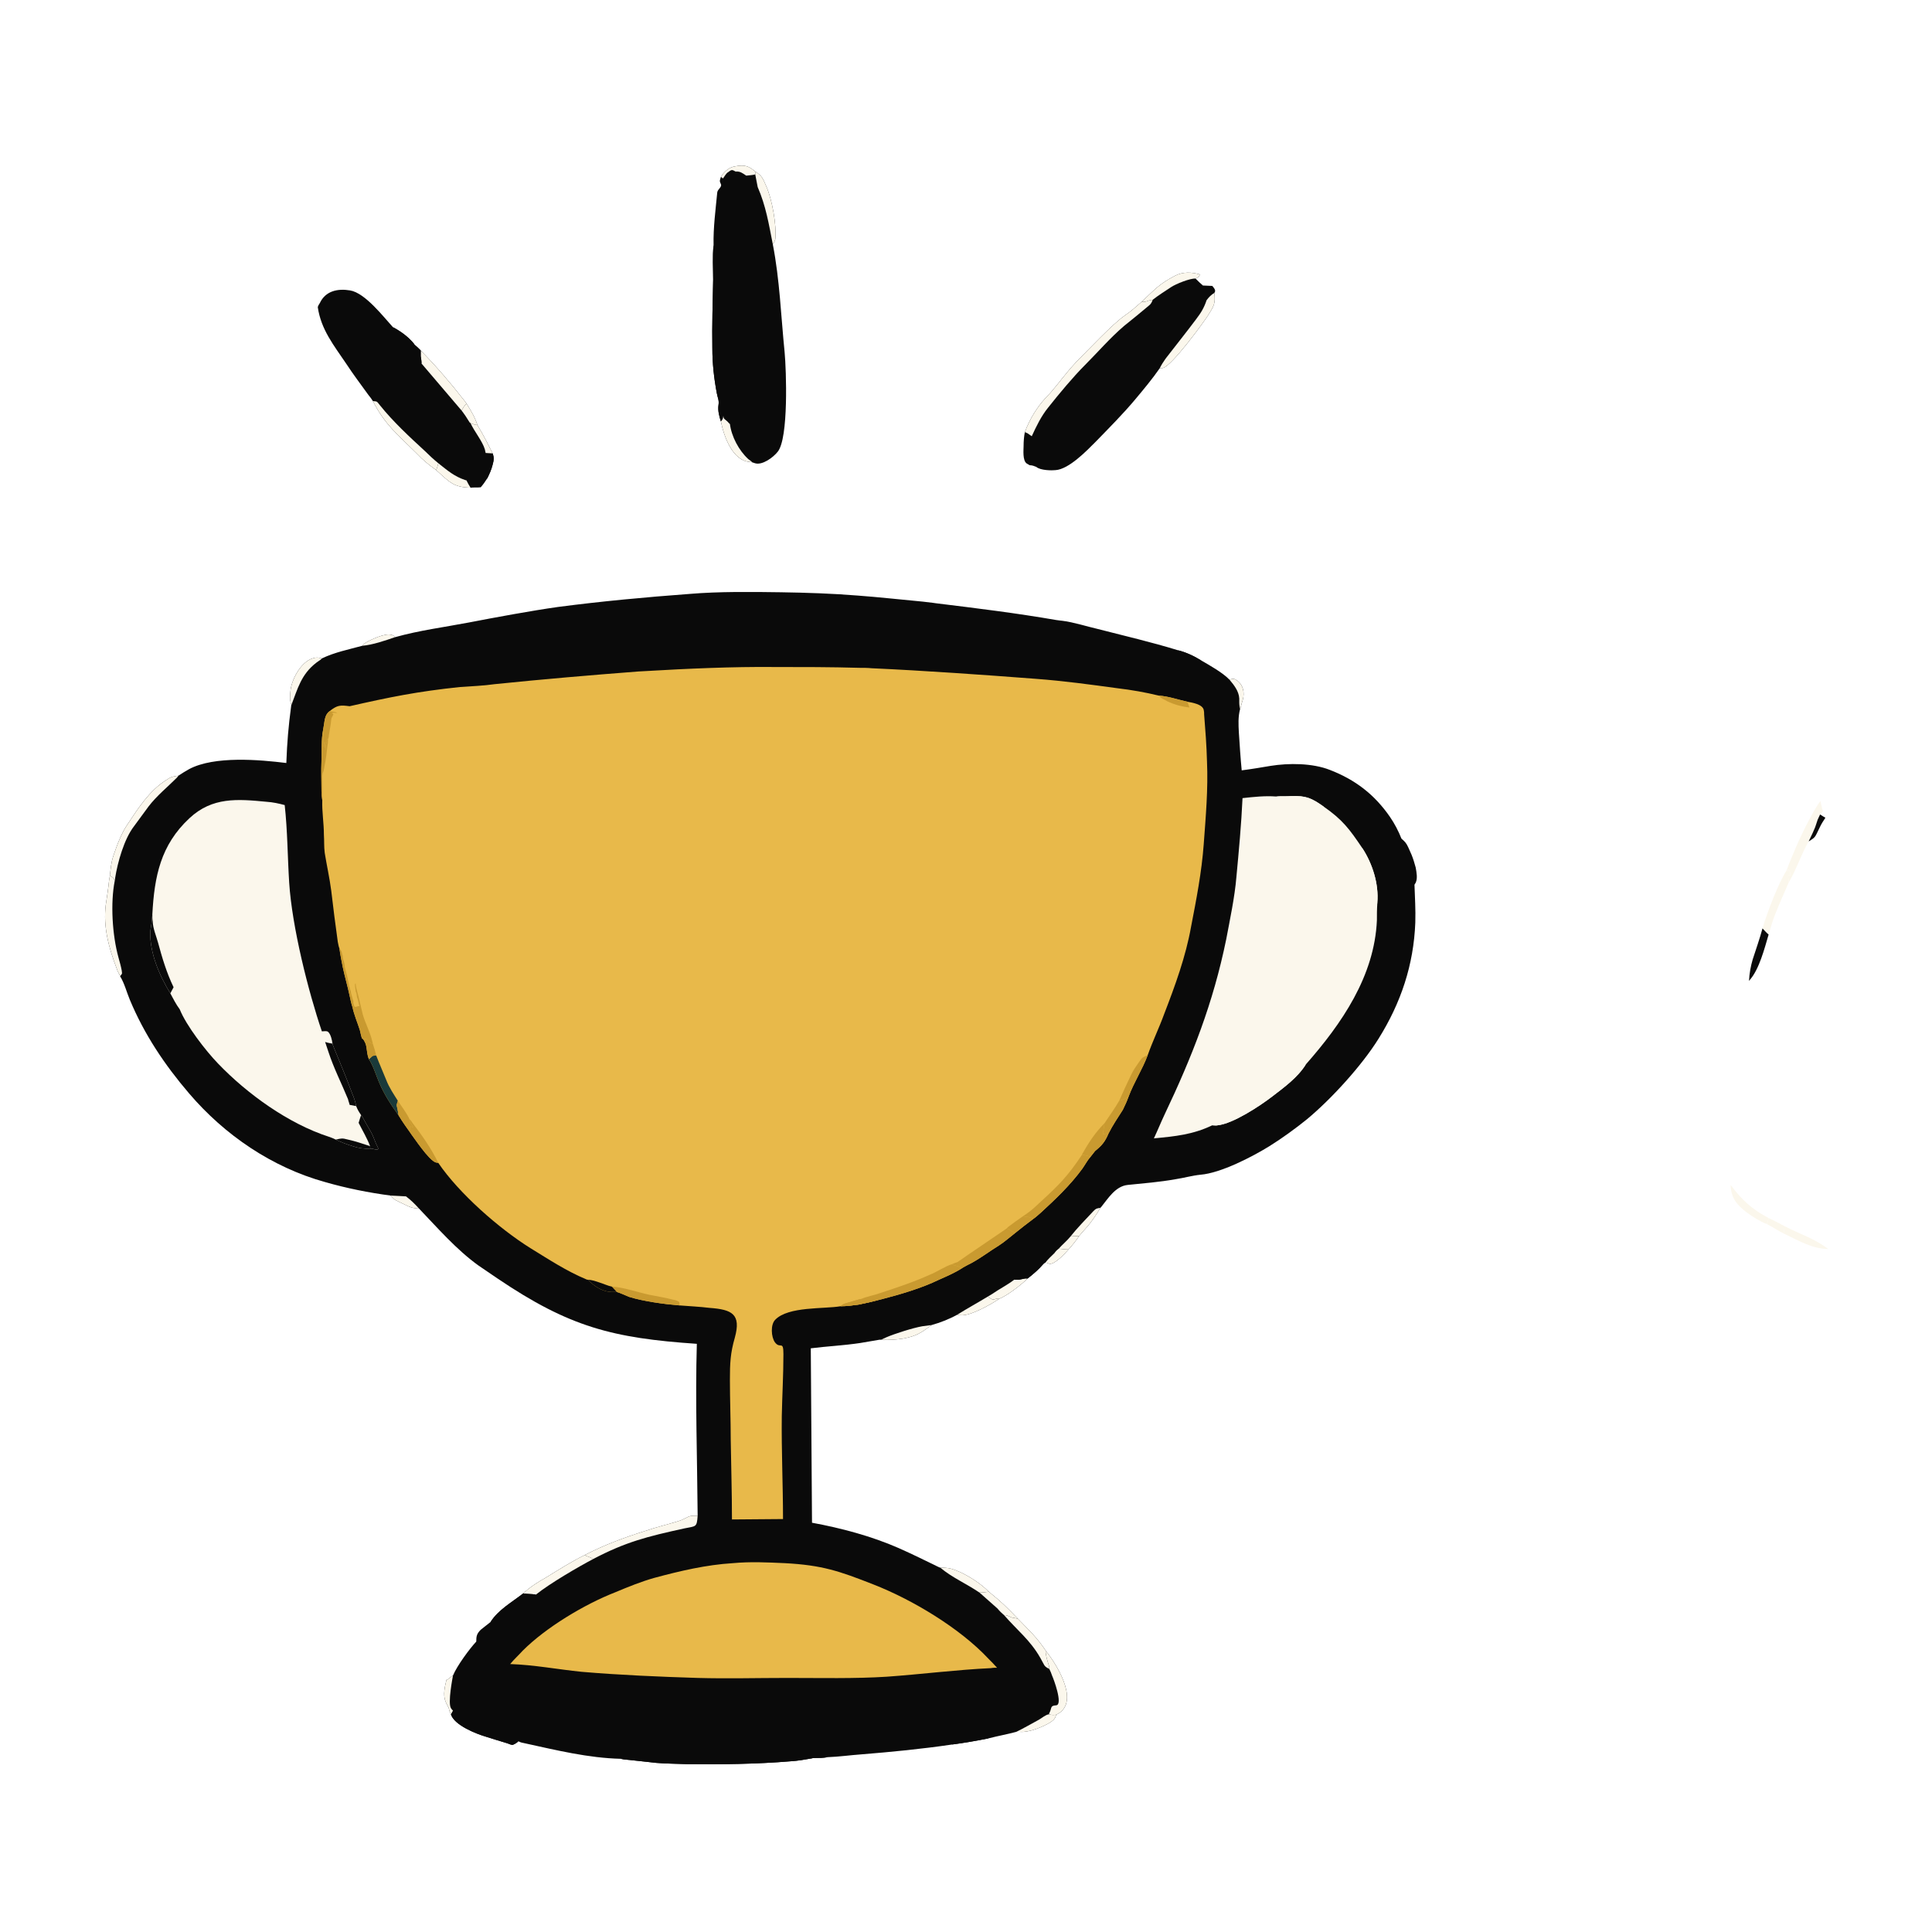
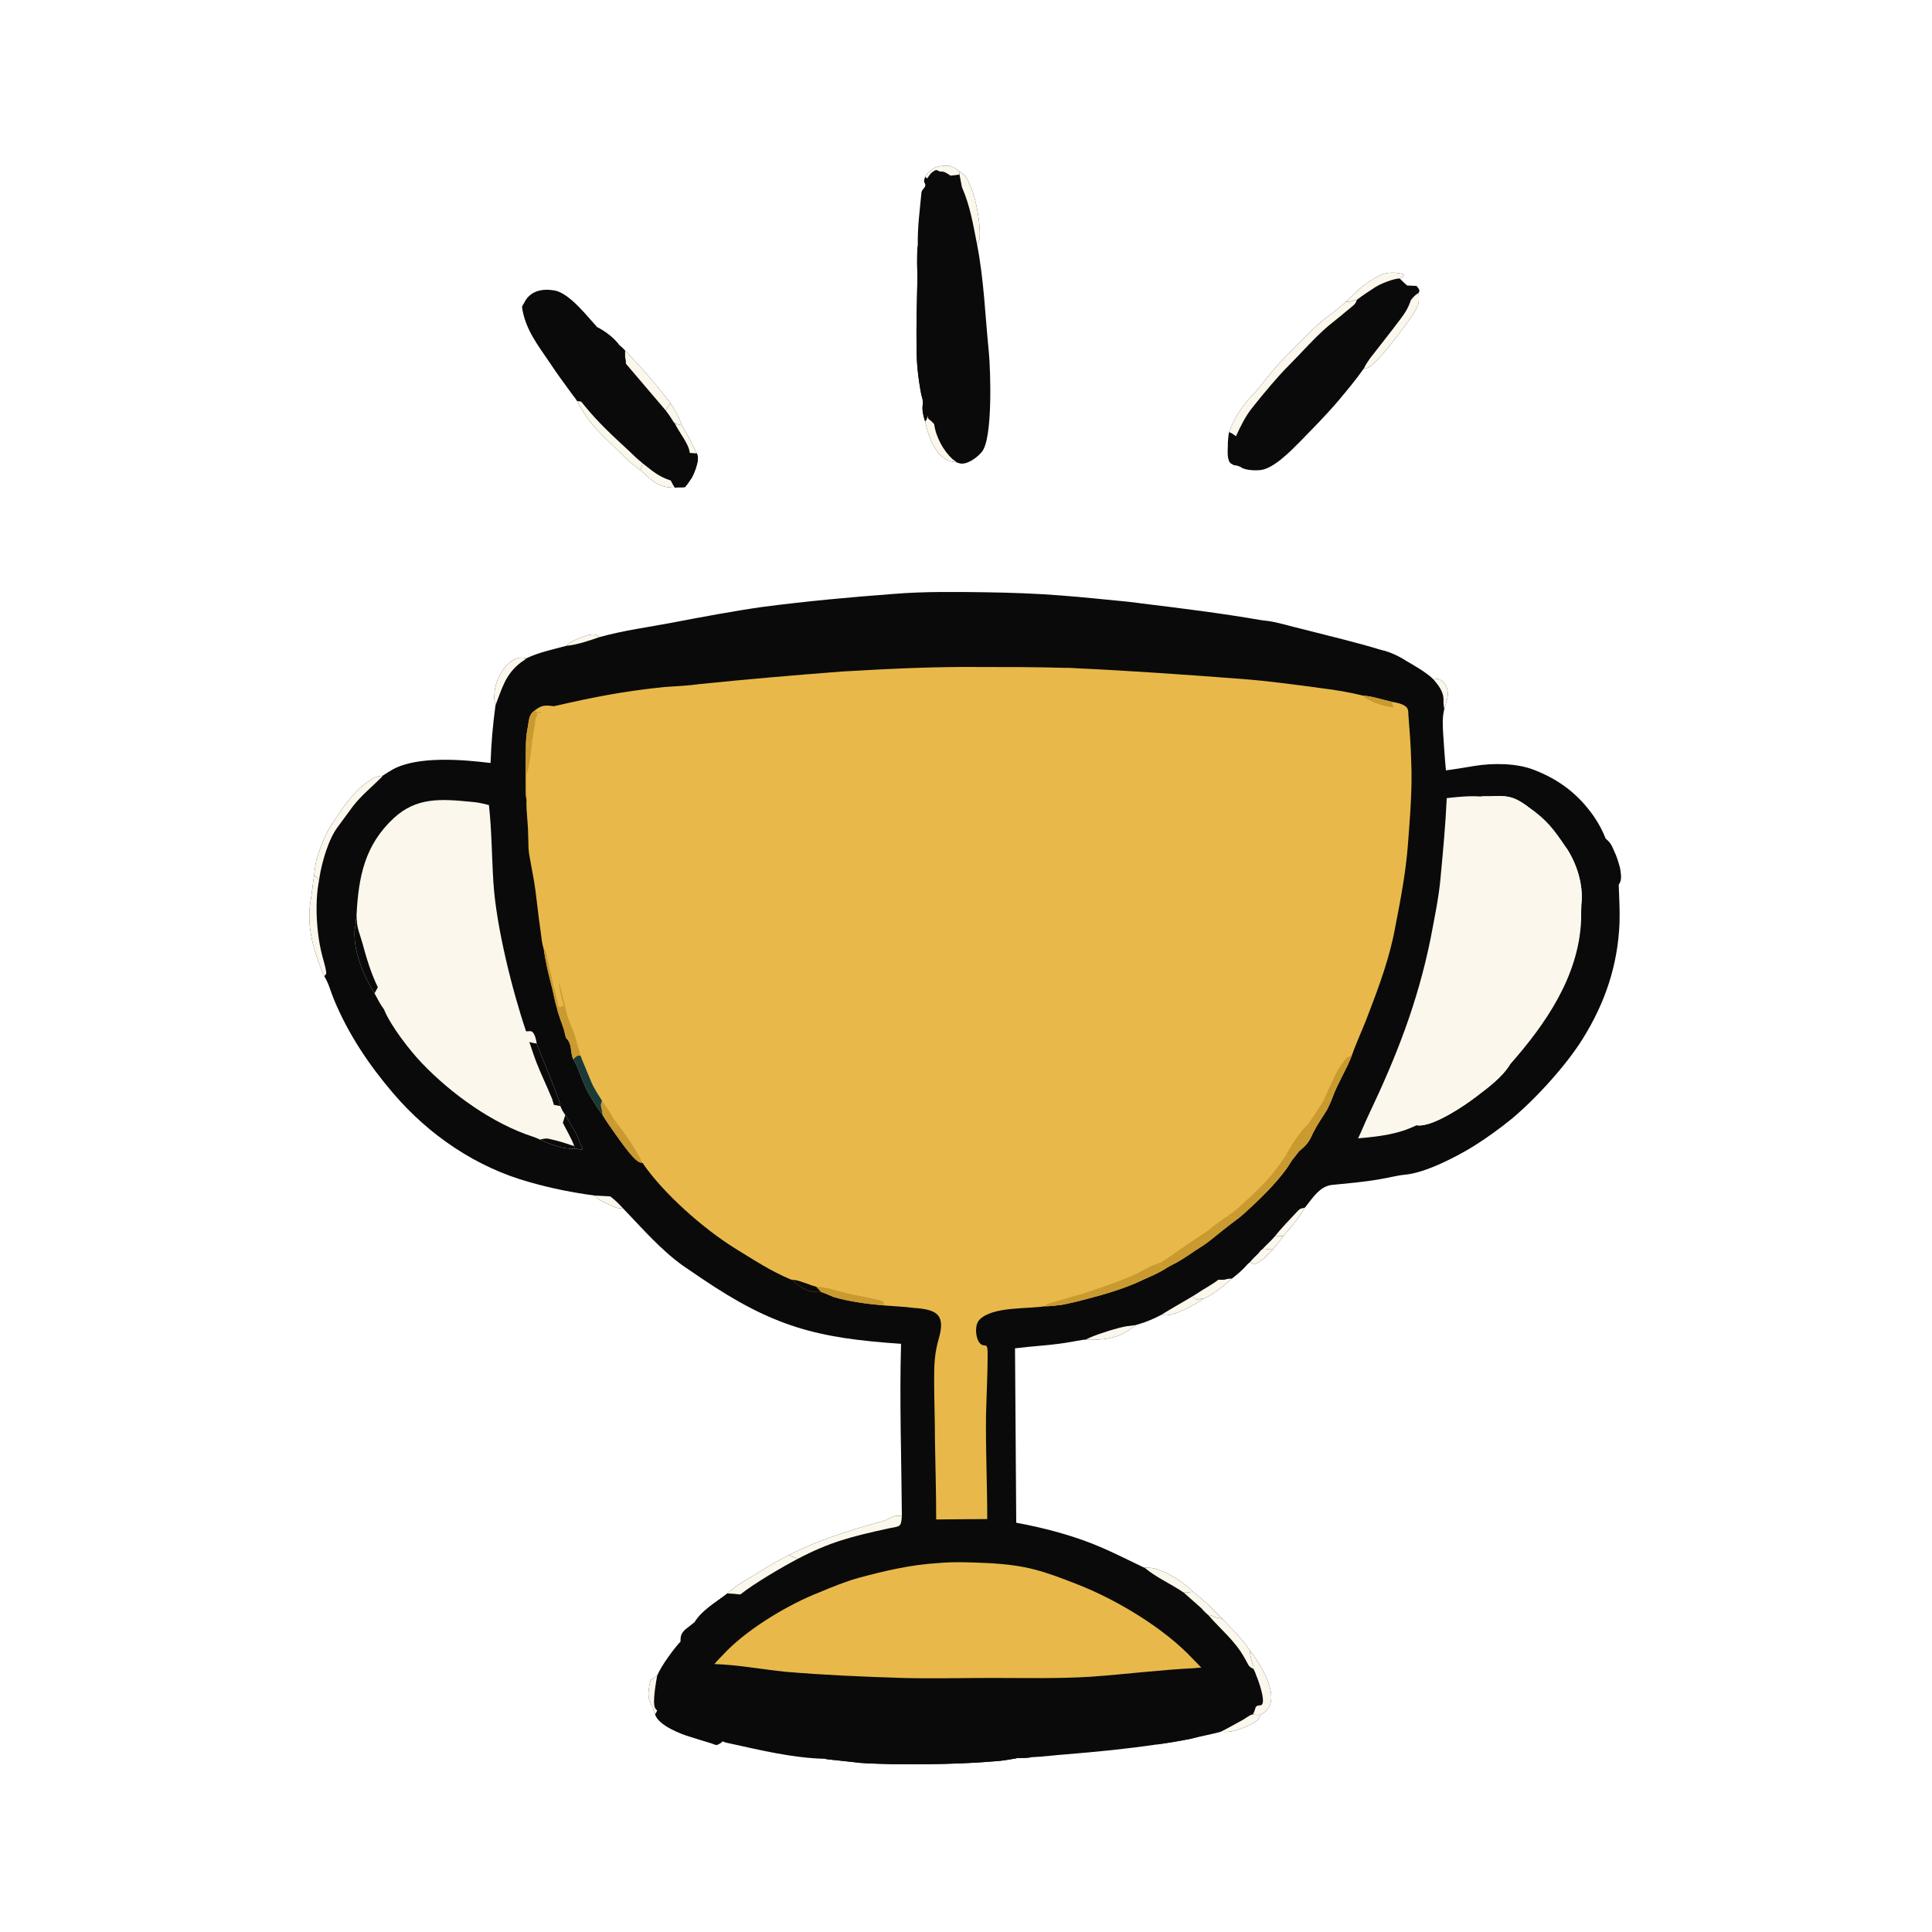
- <svg xmlns="http://www.w3.org/2000/svg" viewBox="67 52 473 473">
-   <path fill="#fbf7ec" d="M512.7 248.1C512.9 248.9 513 249.8 513.3 250.6C513.1 250.9 512.9 251.2 512.6 251.4C512.4 251.8 512.2 252.3 512 252.7C511.7 253.5 511.5 254.4 511.1 255.2C510.7 256.2 510.2 257.1 509.8 258C507.9 261.3 506.8 264.9 504.9 268.1C504.9 267.7 504.9 267.3 504.8 266.9C504.8 266.5 504.7 266 505.2 266.4C505.4 266.5 505.3 265.4 505 265C504.4 264.4 505.1 265.8 504.4 265.1C504.9 263.6 505.6 262.1 506.2 260.6C507.3 257.8 510.8 250.5 512.7 248.1Z" />
-   <path fill="#fbf7ec" d="M504.4 265.1C505.1 265.8 504.4 264.4 505 265C505.3 265.4 505.4 266.5 505.2 266.4C504.7 266 504.8 266.5 504.8 266.9C504.9 267.3 504.9 267.7 504.9 268.1C503.8 270.6 502.7 273.1 501.7 275.6C501 277.3 500.5 279.1 500 280.8C499.5 280.4 499 279.8 498.5 279.3C499.7 275.2 502.5 268 504.4 265.1Z" />
-   <path fill="#0a0a0a" d="M498.5 279.3C499 279.8 499.5 280.4 500 280.8C499 284.2 497.7 289.3 495.4 291.9C495.4 291.9 495.3 292.1 495.2 292.1C495.3 290.3 495.6 288.6 496.1 286.9C496.9 284.4 497.8 281.9 498.5 279.3Z" />
-   <path fill="#fbf7ec" d="M490.7 342.1C493.3 345.6 495.8 348 500 350.2C499.9 350.7 499.7 351.2 499.6 351.7C497.8 351 496.1 349.9 494.6 348.8C492.1 346.9 490.8 345.2 490.7 342.1Z" />
-   <path fill="#fbf7ec" d="M503.9 352.2C507.8 354.2 511.4 355.3 514.6 357.8C510.6 357.7 507.7 355.9 503.7 354C503.8 353.4 503.8 352.8 503.9 352.2Z" />
-   <path fill="#fbf7ec" d="M500 350.2C501.3 350.8 502.6 351.5 503.9 352.2C503.8 352.8 503.8 353.4 503.7 354C502.3 353.3 501 352.4 499.6 351.7C499.7 351.2 499.9 350.7 500 350.2Z" />
-   <path fill="#0a0a0a" d="M512.6 251.4C513.1 251.7 513.5 252 513.9 252.2C513.4 253 512.9 253.7 512.5 254.6C511.3 257 511.6 256.9 509.8 258C510.2 257.1 510.7 256.2 511.1 255.2C511.5 254.4 511.7 253.5 512 252.7C512.2 252.3 512.4 251.8 512.6 251.4Z" />
+ <svg xmlns="http://www.w3.org/2000/svg" viewBox="17 52 473 473">
  <path fill="#0a0a0a" d="M163.7 208C169.8 206.3 175.5 205.6 181.8 204.4C188 203.2 197.2 201.5 203.6 200.6C214.3 199.2 225.1 198.2 235.9 197.4C243 196.8 251.2 196.9 258.2 197C264.5 197.1 270.7 197.3 276.9 197.8C282.3 198.2 287.6 198.8 293 199.3C293.8 199.4 294.7 199.5 295.5 199.6C295.5 199.6 296.2 199.7 296.2 199.7C306 200.9 315.8 202.1 325.6 203.8C326.1 203.9 326.6 203.9 327.2 204C329.7 204.3 333.2 205.4 335.8 206C342.4 207.7 348.9 209.2 355.4 211.2C357.4 211.7 359.3 212.6 361.1 213.7C363 214.8 366.4 216.7 368 218.4C368.9 218.1 369.2 218.1 370 218.7C371.4 219.8 371.7 221.6 371.3 223.2C371.1 224 370.8 224.8 370.6 225.6C370.1 227.5 370.2 229.4 370.3 231.3C370.5 234.4 370.7 237.5 371 240.6C373.4 240.3 375.7 239.9 378.1 239.5C382.5 238.8 388.3 238.8 392.6 240.5C398.8 242.9 403.5 246.5 407.3 252C408.4 253.6 409.4 255.5 410.1 257.3C411 258.1 411.3 258.4 411.8 259.5C412.1 260.1 412.3 260.7 412.6 261.3C413 262.3 413.3 263.3 413.6 264.4C413.8 265.6 414.1 267 413.6 268.1C413.6 268.1 413.3 268.6 413.3 268.6C413.4 271.8 413.6 274.6 413.5 277.9C413.1 288.2 410 297.5 404.5 306.3C400.4 312.9 392.9 321.1 387 326C384.3 328.2 380.7 330.8 377.8 332.6C373.6 335.2 365.9 339.2 360.9 339.6C358.9 339.8 356.8 340.4 354.8 340.7C350.9 341.4 347 341.7 343.1 342.1C340.1 342.4 338.3 345.4 336.6 347.5C336.6 347.5 336.4 347.7 336.4 347.7C335.6 349.1 334.7 350.4 333.7 351.7C332.9 352.7 332 353.6 331.2 354.6C330.4 355.8 329.5 356.9 328.6 357.9C327.9 358.7 325.2 361.7 323.9 361.4C323.6 361.3 323.2 361.1 322.9 361.1C322.7 361.2 322.6 361.3 322.4 361.5C321.3 362.8 320 363.9 318.6 365C317.1 366.5 313.6 369.2 311.6 370C309.7 371.3 304.6 374.2 302.3 374C302 374 301.7 374 301.3 373.9C299.3 375 297.2 375.8 295.1 376.4C292.5 378.3 291.4 379.1 288.2 379.7C286.4 380 284.5 380.1 282.7 380C282.7 380 282.3 380 282.3 380C280.7 380.3 279.2 380.5 277.6 380.8C273.6 381.4 269.5 381.6 265.5 382.1L265.8 424.8C272.9 426.1 280.4 428.1 287 431C290.4 432.5 293.6 434.1 296.9 435.7C296.9 435.7 297.2 435.8 297.2 435.8C299.4 435.8 300 436 302.1 436.9C304.6 438.1 307.1 439.7 309.1 441.7C312.3 444.3 313.2 445.2 316.2 448.3C318.8 451 320.9 452.9 323 456.1C325.4 459.1 331 467.7 326.6 471.2C326.3 471.4 326 471.6 325.6 471.8C325.3 472.8 325 473.1 324.1 473.7C322.3 474.8 318.9 476.2 316.7 476C316.4 476 316.1 476 315.8 476C313.6 476.6 311.3 477 309 477.6C306 478.2 303.1 478.7 300.1 479.1C292.6 480.2 285.4 480.9 278 481.5C275.2 481.7 272.4 482.1 269.6 482.2C268.5 482.4 267.6 482.4 266.6 482.4C266.3 482.4 266 482.4 265.7 482.5C264 482.8 262.3 483.1 260.6 483.2C252.3 483.9 243.3 484 235.2 483.9C232.7 483.8 230.2 483.8 227.7 483.6C225.6 483.4 223.5 483.1 221.3 482.9C220.5 482.8 219.8 482.8 219 482.6C211 482.4 203.3 480.5 195.5 478.8C195 478.7 194.4 478.6 193.9 478.3C193.6 478.6 193.6 478.6 193.3 478.8C192.7 479.1 192.6 479.3 192 479.1C192 479.1 191.2 478.8 191.2 478.8C189.3 478.2 187.5 477.7 185.7 477.1C183.7 476.5 178.2 474.4 177.4 471.7C177.1 471.1 177 470.9 176.9 470.3C176.7 469.7 176.3 469.2 176.1 468.6C175.4 467 175.9 464.9 176.3 463.3C176.4 463.2 176.6 463.2 176.7 463.1C177.1 462.8 177.5 462.4 177.9 462.2C178.9 459.8 182 455.6 183.6 453.9C183.6 452.6 183.7 452 184.7 451C185.5 450.4 186.3 449.7 187.1 449.1C189 446.1 192.3 444.3 195.1 442.1C196.7 440.6 198.7 439.3 200.7 438.2C203.8 436.3 206.9 434.3 210.2 432.7C215 430.2 219.9 428.4 225 426.8C227.6 425.9 230.2 425.3 232.8 424.5C233.1 424.4 233.4 424.3 233.7 424.2C235.9 423.3 235.4 423 237.8 423.1C237.7 409 237.2 395 237.6 381C217 379.6 206.4 376.9 188.8 365C187.3 364 185.7 362.9 184.1 361.8C178.7 357.9 174.2 352.7 169.6 347.9C168.5 347.8 168 347.8 166.9 347.3C166 346.9 165.1 346.4 164.2 346C163.3 345.6 163.3 345.3 162.6 344.7C157.3 344 151.8 342.9 146.6 341.4C133.6 337.8 122 329.9 113.3 319.7C107.3 312.7 102.3 305.2 98.8 296.8C98 294.9 97.5 292.8 96.4 291C96.2 290.4 95.8 289.9 95.6 289.2C93.7 284.2 92.2 279 92.9 273.5C93.2 271.5 93.5 269.6 93.7 267.6C93.8 267.2 93.8 266.8 93.9 266.4C94.1 264.7 94.2 263.1 94.8 261.4C95.6 259 96.8 255.8 98.3 253.7C100.8 249.9 103.6 245.6 107.5 243.1C108.8 242.2 109.3 242.1 110.7 241.9C111.6 241.3 112.4 240.8 113.3 240.3C119.5 237 130.6 238 137.1 238.8C137.3 233.6 137.6 230 138.3 224.7C138.3 224.7 138.3 224.4 138.3 224.4C137.9 223.4 138 222.4 138.1 221.3C138.3 218.5 140.5 214.4 143.2 213.3C144.2 212.9 144.9 212.9 145.8 213.2C148.9 211.7 152.4 211 155.7 210.1C156 209.8 156.2 209.5 156.6 209.3C157.8 208.6 161.2 207 162.7 207.4C163.2 207.5 163.4 207.6 163.7 208Z" />
  <path fill="#0a0a0a" d="M219 482.6C219.5 482.6 220.8 482.6 221.2 482.4C221.7 482.1 221.9 482 222.4 481.9C227.2 480.9 241.9 481.2 245.5 481.2C248.4 481.3 251.3 481.2 254.2 481.2C255.5 481.2 256.7 481.3 258 481.4C260.2 481.5 262.4 481.9 264.7 481.9C265.4 481.9 266.1 482.1 266.8 482.2C267.7 482.2 268.6 482.1 269.6 482.2C268.5 482.4 267.6 482.4 266.6 482.4C266.3 482.4 266 482.4 265.7 482.5C264 482.8 262.3 483.1 260.6 483.2C252.3 483.9 243.3 484 235.2 483.9C232.7 483.8 230.2 483.8 227.7 483.6C225.6 483.4 223.5 483.1 221.3 482.9C220.5 482.8 219.8 482.8 219 482.6Z" />
  <path fill="#fbf7ec" d="M210.2 432.7C215 430.2 219.9 428.4 225 426.8C227.6 425.9 230.2 425.3 232.8 424.5C233.1 424.4 233.4 424.3 233.7 424.2C235.9 423.3 235.4 423 237.8 423.1C237.6 426 237.4 425.6 234.5 426.2C225.4 428.2 220.2 429.5 212.2 433.7C211.9 433.5 211.8 433.4 211.5 433.3C210.9 433 210.7 433.1 210.2 432.7Z" />
  <path fill="#fbf7ec" d="M93.9 266.4C94.1 264.7 94.2 263.1 94.8 261.4C95.6 259 96.8 255.8 98.3 253.7C100.8 249.9 103.6 245.6 107.5 243.1C108.8 242.2 109.3 242.1 110.7 241.9C110.7 241.9 110.3 242.4 110.3 242.4C108 244.7 105.4 246.8 103.4 249.4C102.2 251 101 252.7 99.8 254.3C97.4 257.4 95.8 263.1 95.2 266.9C95.2 267.2 95.1 267.4 95.1 267.6C94.7 266.8 94.8 266.9 93.9 266.4Z" />
  <path fill="#fbf7ec" d="M96.4 291C96.2 290.4 95.8 289.9 95.6 289.2C93.7 284.2 92.2 279 92.9 273.5C93.2 271.5 93.5 269.6 93.7 267.6C93.8 267.2 93.8 266.8 93.9 266.4C94.8 266.9 94.7 266.8 95.1 267.6C94 273.1 94.5 281 96 286.4C96.3 287.5 96.6 288.5 96.8 289.6C96.9 290.6 97 290.2 96.4 291Z" />
  <path fill="#fbf7ec" d="M195.1 442.1C196.7 440.6 198.7 439.3 200.7 438.2C203.8 436.3 206.9 434.3 210.2 432.7C210.7 433.1 210.9 433 211.5 433.3C211.8 433.4 211.9 433.5 212.2 433.7C208.6 435.6 201.7 439.6 198.2 442.4C197.2 442.2 196.1 442.3 195.1 442.1Z" />
  <path fill="#fbf7ec" d="M323 456.1C325.4 459.1 331 467.7 326.6 471.2C326.3 471.4 326 471.6 325.6 471.8C324.9 471.9 324.5 471.9 323.8 471.7C323.8 471.7 323.9 471.4 323.9 471.4C324.6 470.1 324 469.6 325.6 469.5C327.3 469.3 324.9 462.9 324.6 462.3C324.4 461.7 324.2 461.2 323.9 460.6C323.9 460.2 323.9 459.9 323.7 459.5C323.5 458.7 323.2 458 323.1 457.1C323 456.8 323 456.4 323 456.1Z" />
  <path fill="#fbf7ec" d="M312.8 447.4C313.9 447.5 313.6 447.6 314.5 447.9C314.5 447.9 314.7 448 314.7 448C315.2 448.1 315.8 448.2 316.2 448.3C318.8 451 320.9 452.9 323 456.1C323 456.4 323 456.8 323.1 457.1C323.2 458 323.5 458.7 323.7 459.5C323.9 459.9 323.9 460.2 323.9 460.6C322.5 459.9 322.8 459.8 321.7 457.9C319.2 453.5 316 451.1 312.8 447.4Z" />
  <path fill="#0a0a0a" d="M177.9 470.8C178.7 471.2 179.3 471.9 180.1 472.5C182.4 474.4 185.6 475.7 188.6 476.3C189.9 476.6 192.6 477.7 193.9 478.3C193.6 478.6 193.6 478.6 193.3 478.8C192.7 479.1 192.6 479.3 192 479.1C192 479.1 191.2 478.8 191.2 478.8C189.3 478.2 187.5 477.7 185.7 477.1C183.7 476.5 178.2 474.4 177.4 471.7C177.6 471.4 177.7 471.1 177.9 470.8Z" />
  <path fill="#0a0a0a" d="M195.1 442.1C196.1 442.3 197.2 442.2 198.2 442.4C195.9 444.4 193.4 446.1 190.9 447.8C190.9 447.8 190.5 448.2 190.5 448.2C190.1 448.5 189.7 448.8 189.3 449.2C188.6 449.1 187.8 449.1 187.1 449.1C189 446.1 192.3 444.3 195.1 442.1Z" />
  <path fill="#fbf7ec" d="M138.3 224.7C138.3 224.7 138.3 224.4 138.3 224.4C137.9 223.4 138 222.4 138.1 221.3C138.3 218.5 140.5 214.4 143.2 213.3C144.2 212.9 144.9 212.9 145.8 213.2C145.8 213.2 145.5 213.5 145.5 213.5C145.2 213.7 144.8 214 144.5 214.2C140.7 217.1 139.9 220.6 138.3 224.7Z" />
  <path fill="#fbf7ec" d="M297.2 435.8C299.4 435.8 300 436 302.1 436.9C304.6 438.1 307.1 439.7 309.1 441.7C308.3 441.8 307.5 441.9 306.8 441.9C303.4 439.6 300.2 438.3 297.2 435.8Z" />
  <path fill="#fbf7ec" d="M315.3 365.3C315.7 365.3 316.1 365.3 316.5 365.3C317 365.2 317.5 365.1 318 365C318 365 318.6 365 318.6 365C317.1 366.5 313.6 369.2 311.6 370C311.1 370 310.9 369.9 310.5 370.1C309.8 370.3 309.4 369.8 308.9 369.4C308.9 369.4 309.9 368.8 309.9 368.8C311.6 367.6 313.8 366.5 315.3 365.3Z" />
  <path fill="#fbf7ec" d="M309.1 441.7C312.3 444.3 313.2 445.2 316.2 448.3C315.8 448.2 315.2 448.1 314.7 448C314.7 448 314.5 447.9 314.5 447.9C313.6 447.6 313.9 447.5 312.8 447.4C312.3 447 311.6 446.3 311.2 445.8C309.7 444.5 308.3 443.2 306.8 441.9C307.5 441.9 308.3 441.8 309.1 441.7Z" />
  <path fill="#fbf7ec" d="M282.7 380C283.1 379.8 283.6 379.6 284 379.4C286.1 378.5 290.5 377.1 292.8 376.7C293.5 376.6 294.3 376.5 295.1 376.4C292.5 378.3 291.4 379.1 288.2 379.7C286.4 380 284.5 380.1 282.7 380Z" />
  <path fill="#fbf7ec" d="M315.8 476C317.1 475.4 320.3 473.6 321.4 473C322.1 472.6 323 471.8 323.8 471.7C324.5 471.9 324.9 471.9 325.6 471.8C325.3 472.8 325 473.1 324.1 473.7C322.3 474.8 318.9 476.2 316.7 476C316.4 476 316.1 476 315.8 476Z" />
  <path fill="#fbf7ec" d="M301.3 373.9C303.7 372.4 306.6 370.8 308.9 369.4C309.4 369.8 309.8 370.3 310.5 370.1C310.9 369.9 311.1 370 311.6 370C309.7 371.3 304.6 374.2 302.3 374C302 374 301.7 374 301.3 373.9Z" />
  <path fill="#fbf7ec" d="M329.1 354.7C330.5 352.9 333 350.3 334.7 348.5C335.4 347.8 335.4 347.9 336.4 347.7C335.6 349.1 334.7 350.4 333.7 351.7C332.9 352.7 332 353.6 331.2 354.6C330.5 354.6 329.8 354.7 329.1 354.7Z" />
  <path fill="#fbf7ec" d="M176.3 463.3C176.4 463.2 176.6 463.2 176.7 463.1C177.1 462.8 177.5 462.4 177.9 462.2C177.8 462.8 176.6 468.9 177.4 470.2C177.5 470.4 177.7 470.6 177.9 470.8C177.7 471.1 177.6 471.4 177.4 471.7C177.1 471.1 177 470.9 176.9 470.3C176.7 469.7 176.3 469.2 176.1 468.6C175.4 467 175.9 464.9 176.3 463.3Z" />
  <path fill="#0a0a0a" d="M319.8 361.7C320.8 361.7 321.5 361.5 322.4 361.5C321.3 362.8 320 363.9 318.6 365C318.6 365 318 365 318 365C317.5 365.1 317 365.2 316.5 365.3C316.1 365.3 315.7 365.3 315.3 365.3C316.8 364 318.4 363 319.8 361.7Z" />
  <path fill="#0a0a0a" d="M300.1 479.1C300.6 478.5 300.6 478.3 301.3 478.1C303 477.5 305.2 476.6 307 476.8C308 476.9 308.3 477 309 477.6C306 478.2 303.1 478.7 300.1 479.1Z" />
  <path fill="#fbf7ec" d="M162.6 344.7C163.9 344.8 165.2 344.8 166.4 344.9C167.6 345.8 168.6 346.8 169.6 347.9C168.5 347.8 168 347.8 166.9 347.3C166 346.9 165.1 346.4 164.2 346C163.3 345.6 163.3 345.3 162.6 344.7Z" />
  <path fill="#fbf7ec" d="M326.2 357.7C327 357.8 327.8 357.9 328.6 357.9C327.9 358.7 325.2 361.7 323.9 361.4C323.6 361.3 323.2 361.1 322.9 361.1C323.6 360.2 324.4 359.5 325.2 358.7C325.5 358.3 325.8 358 326.2 357.7Z" />
  <path fill="#fbf7ec" d="M368 218.4C368.9 218.1 369.2 218.1 370 218.7C371.4 219.8 371.7 221.6 371.3 223.2C371.1 224 370.8 224.8 370.6 225.6C370.5 225.1 370.4 224.6 370.4 224C370.4 223.7 370.4 223.3 370.4 223C370.3 221.2 369.1 219.7 368 218.4Z" />
  <path fill="#fbf7ec" d="M155.7 210.1C156 209.8 156.2 209.5 156.6 209.3C157.8 208.6 161.2 207 162.7 207.4C163.2 207.5 163.4 207.6 163.7 208C161.4 208.8 158.2 209.9 155.7 210.1Z" />
  <path fill="#fbf7ec" d="M329.1 354.7C329.8 354.7 330.5 354.6 331.2 354.6C330.4 355.8 329.5 356.9 328.6 357.9C327.8 357.9 327 357.8 326.2 357.7C327.1 356.7 328.2 355.8 329.1 354.7Z" />
  <path fill="#0a0a0a" d="M319.8 361.7C320.5 361 321.3 360.4 322 359.7C323.2 358.7 323.7 358.6 325.2 358.7C324.4 359.5 323.6 360.2 322.9 361.1C322.7 361.2 322.6 361.3 322.4 361.5C321.5 361.5 320.8 361.7 319.8 361.7Z" />
  <path fill="#0a0a0a" d="M355.4 211.2C357.4 211.7 359.3 212.6 361.1 213.7C361.1 213.7 360.9 213.7 360.9 213.7C359.7 214 358.3 213.5 357.2 213C356.1 212.4 356 212.2 355.4 211.2Z" />
  <path fill="#e8b94a" d="M152.6 224.9C162.3 222.7 169.1 221.3 179.6 220.2C182.4 220 185.3 219.9 188.1 219.5C199.8 218.3 211.5 217.3 223.2 216.4C223.8 216.4 224.4 216.3 225 216.3C235.1 215.7 246.4 215.2 256.5 215.3C263.4 215.3 270.4 215.3 277.4 215.5C278.4 215.5 279.4 215.5 280.4 215.6C293.5 216.2 307.6 217.2 320.7 218.2C327.4 218.7 334 219.6 340.6 220.5C344 220.9 347.4 221.5 350.7 222.3C353.2 222.5 355 223.2 357.7 223.8C358.8 224 361.4 224.4 361.7 225.8C361.8 226.2 361.8 226.5 361.8 226.9C362.1 230.7 362.4 234.5 362.5 238.4C362.8 245.2 362.2 251.9 361.7 258.7C361.2 265.5 359.9 272.2 358.6 278.9C357.3 286.2 354.7 293.3 352 300.3C350.8 303.6 349.2 306.9 348 310.3C346.7 313.8 344.6 317 343.3 320.5C342.9 321.6 342.4 322.7 341.9 323.7C340.7 325.6 339.4 327.5 338.4 329.5C337.5 331.6 336.8 332.4 335.1 333.8C334.7 334.3 334.4 334.7 334 335.2C333.2 336.1 332.7 337.1 332 338.1C329 342.2 325.3 345.7 321.7 349C321.1 349.5 320.6 350 320 350.4C318.5 351.5 317 352.7 315.5 353.9C314.2 354.9 313 356 311.6 356.9C309.6 358.1 306.3 360.6 303.9 361.7C303.4 362 302.9 362.2 302.5 362.5C300.8 363.6 298.7 364.5 296.9 365.3C292.6 367.4 287.4 368.9 282.8 370.1C282.5 370.2 282.3 370.2 282 370.3C280.5 370.7 278.7 371.1 277.2 371.4C275.7 371.6 274.3 371.8 272.8 371.8C268.7 372.5 260 371.8 256.8 375.1C255.6 376.3 255.8 379.3 256.7 380.6C258 382.4 258.8 380 258.8 383.5C258.8 388.6 258.5 393.7 258.4 398.7C258.3 407.1 258.7 415.5 258.7 423.9L246.2 424C246.2 417.5 246 411 245.9 404.5C245.9 399.6 245.7 394.7 245.7 389.8C245.7 385.8 245.8 383.3 246.9 379.5C248.5 373.7 246.2 372.6 240.7 372.2C238.3 371.9 235.8 371.8 233.4 371.6C229.7 371.3 224.5 370.6 221 369.5C220 369.1 219 368.6 218 368.3C217.6 368.3 217.1 368.3 216.6 368.3C214.4 368.2 212.5 366.9 210.9 365.3C210.7 365.3 210.7 365.3 210.5 365.2C205.7 363.2 201.3 360.3 196.9 357.6C189.2 352.8 179.4 344.2 174.3 336.7C174.1 336.7 173.9 336.6 173.7 336.6C172 336.1 168.2 330.3 167.7 329.7C167.7 329.7 167.5 329.4 167.5 329.4C166.5 328 165.5 326.6 164.6 325.1C162.8 322.6 161.1 320 159.9 317.2C159.2 315.6 158.3 312.7 157.3 311.3C156.9 310.2 156.9 309.6 156.7 308.3C156.6 307.6 156.3 307 155.9 306.4C155.9 306.4 155.7 306.3 155.7 306.3C155.5 306.2 155.2 304.5 155.1 304.2C154.5 302.3 153.7 300.5 153.3 298.6C153 297.7 152.8 296.8 152.6 295.8C152.1 293.4 151.4 291.1 150.9 288.7C150.6 287.2 150.3 285.7 150.1 284.2C149.9 283.8 149.8 283 149.7 282.6C149.1 278.4 148.6 274.3 148.1 270.1C147.7 267 147 263.9 146.5 260.8C146.3 259.3 146.4 257.8 146.3 256.4C146.3 253.5 145.8 250.7 145.9 247.9C145.8 247.2 145.7 246.5 145.7 245.7C145.7 243.2 145.6 240.8 145.7 238.4C145.8 235.8 145.6 233.2 146.1 230.7C146.2 230.3 146.2 229.9 146.3 229.5C146.5 228.2 146.6 226.9 147.7 226.1C149.6 224.6 150.3 224.6 152.6 224.9Z" />
  <path fill="#c99a30" d="M277.9 370C278.9 369.5 281.4 369 282.4 368.6C286.1 367.4 290.9 365.8 294.6 364.1C296.2 363.5 298.6 361.9 300.1 361.5C300.7 361.9 301 361.8 301.7 362.1C302 362.2 302.2 362.3 302.5 362.5C300.8 363.6 298.7 364.5 296.9 365.3C292.6 367.4 287.4 368.9 282.8 370.1C282.5 370.2 282.3 370.2 282 370.3C280.5 370.7 278.7 371.1 277.2 371.4C275.7 371.6 274.3 371.8 272.8 371.8C273.1 371.5 273.5 371.2 274 371.1C275.1 370.8 276.3 370.4 277.4 370.1C277.4 370.1 277.9 370 277.9 370Z" />
  <path fill="#c99a30" d="M272.8 371.8C273.1 371.5 273.5 371.2 274 371.1C275.1 370.8 276.3 370.4 277.4 370.1C277.4 370.1 277.9 370 277.9 370C278.1 370.3 278.1 370.2 277.8 370.4C277.6 370.5 276.4 370.7 276.4 370.9C276.4 370.9 277.2 371 277.4 370.9C277.6 370.9 277.6 370.7 277.8 370.7C278.3 370.7 278.4 370.6 278.8 370.6C279.3 370.4 279.2 370.5 279.8 370.3C280.3 370 281.4 370.2 282 370.3C280.5 370.7 278.7 371.1 277.2 371.4C275.7 371.6 274.3 371.8 272.8 371.8Z" />
  <path fill="#c99a30" d="M331.9 334.7C332.6 334.8 333.3 335 334 335.2C333.2 336.1 332.7 337.1 332 338.1C329 342.2 325.3 345.7 321.7 349C321.1 349.5 320.6 350 320 350.4C319.1 349.9 318.7 350 317.4 349.8C319.4 348.5 320.2 347.7 321.9 346.1C326.3 342.1 328.6 339.7 331.9 334.7Z" />
  <path fill="#c99a30" d="M313.4 352.8C314.1 352.9 314.1 353 314.6 353.4C314.9 353.5 315.2 353.7 315.5 353.9C314.2 354.9 313 356 311.6 356.9C309.6 358.1 306.3 360.6 303.9 361.7C303.4 362 302.9 362.2 302.5 362.5C302.2 362.3 302 362.2 301.7 362.1C301 361.8 300.7 361.9 300.1 361.5C300.5 361.3 301 361.1 301.4 361C305.4 358.2 309.5 355.5 313.4 352.8Z" />
  <path fill="#c99a30" d="M150.1 284.2C150.8 285 150.6 285 150.9 286C150.9 286.3 150.9 286.5 151 286.8C151.2 287.4 151.4 288 151.4 288.7C151.5 289.2 151.7 289.7 151.8 290.2C151.9 290.5 151.9 290.7 152 291C152.1 291.3 152.1 291.7 152.2 292C152.4 292.6 152.4 293.2 152.6 293.8C152.7 294.2 152.8 294.4 152.9 294.8C152.9 295.3 153.2 295.9 153.3 296.4C153.4 297 153.6 296.8 153.5 297.5C153.5 297.6 153.7 298.5 153.9 298.5C154.1 298.6 154.6 298.3 154.9 298.3C155.1 298.3 155 298.2 154.9 298C154.9 298 154.8 297.5 154.8 297.5C154.7 297 154.6 296.6 154.4 296.1C154.3 295.7 154.4 295.5 154.2 295C154 294.7 154.1 294.4 154 294C154 293.8 153.8 293 154 292.8C154.1 292.6 154.1 293.2 154.1 293.2C154.1 293.2 154.2 293.8 154.2 293.8C154.4 294.5 154.6 295.3 154.8 296.1C155.1 297.5 155.5 298.9 155.8 300.3C156.4 302.5 157.6 304.6 158.1 306.8C158.1 306.8 158.3 307.6 158.3 307.6C157.9 307.4 157.6 307.3 157.3 307C156.7 306.4 156.8 306.3 155.9 306.4C155.9 306.4 155.7 306.3 155.7 306.3C155.5 306.2 155.2 304.5 155.1 304.2C154.5 302.3 153.7 300.5 153.3 298.6C153 297.7 152.8 296.8 152.6 295.8C152.1 293.4 151.4 291.1 150.9 288.7C150.6 287.2 150.3 285.7 150.1 284.2Z" />
  <path fill="#1a3a3a" d="M157.3 311.3C158.4 310.5 157.8 310.5 159.1 310.4C159.9 312.5 160.8 314.5 161.6 316.5C162.3 318.3 163.4 319.9 164.4 321.5C163.9 322.9 164.2 322.6 164.4 324C164.5 324.4 164.5 324.8 164.6 325.1C162.8 322.6 161.1 320 159.9 317.2C159.2 315.6 158.3 312.7 157.3 311.3Z" />
  <path fill="#c99a30" d="M216.8 367C219.5 367.1 223.2 368.4 226 369C228 369.4 229.9 369.7 231.8 370.2C232.1 370.2 233.1 370.5 233.3 370.8C233.4 371 233.3 371.3 233.4 371.6C229.7 371.3 224.5 370.6 221 369.5C220 369.1 219 368.6 218 368.3C217.6 367.9 217.2 367.4 216.8 367Z" />
  <path fill="#c99a30" d="M331.9 334.7C332 334.4 332 334.4 332.1 334.3C333.6 331.6 335.3 329.1 337.4 327C337.3 327.9 337.1 328.8 337 329.7C337.4 329.6 337.9 329.5 338.4 329.5C337.5 331.6 336.8 332.4 335.1 333.8C334.7 334.3 334.4 334.7 334 335.2C333.3 335 332.6 334.8 331.9 334.7Z" />
  <path fill="#c99a30" d="M341 321.5C341.8 321.3 342.5 321 343.3 320.5C342.9 321.6 342.4 322.7 341.9 323.7C340.7 325.6 339.4 327.5 338.4 329.5C337.9 329.5 337.4 329.6 337 329.7C337.1 328.8 337.3 327.9 337.4 327C338.4 325.5 340.1 323.1 341 321.5Z" />
  <path fill="#c99a30" d="M341 321.5C341.9 319.4 342.9 317.3 343.9 315.2C344.4 314.1 345.1 313.1 345.8 312.1C346.7 310.8 346.6 311 348 310.3C346.7 313.8 344.6 317 343.3 320.5C342.5 321 341.8 321.3 341 321.5Z" />
  <path fill="#c99a30" d="M167.2 325.9C167.4 326.2 167.7 326.4 167.9 326.8C170.3 329.9 172.6 333.2 174.3 336.7C174.1 336.7 173.9 336.6 173.7 336.6C172 336.1 168.2 330.3 167.7 329.7C167.7 329.7 167.5 329.4 167.5 329.4C167.5 329 167.4 328.5 167.4 328C167.3 327.4 168.6 328.5 167.9 327.5C167.3 326.6 167.4 326.8 167.2 325.9Z" />
  <path fill="#c99a30" d="M146.1 230.7C146.2 230.3 146.2 229.9 146.3 229.5C146.5 228.2 146.6 226.9 147.7 226.1C148.4 226.2 149 226.3 149.6 226.5C149.4 226.5 149.2 226.6 148.9 226.5C148.4 226.4 148.1 226.7 148.4 226.7C149 226.7 148.1 227.6 148.1 228.1C148 229.4 147.7 230.8 147.5 232.1C147.5 232.5 147.4 232.7 147.3 233C146.8 232.9 147.1 233.3 147 233.7C146.7 234.5 146.8 234.4 146.8 235.2C146.8 235.3 146.7 235.8 146.7 235.5C146.6 235 146.8 235.5 146.6 235.1C146.5 234.8 146.7 234 146.6 233.8C146.3 233.5 146.3 234.4 146.3 234.7C146.3 234.7 146.2 234.8 146.2 234.8C146.1 234.8 146.1 234.3 146.1 234.2C146.2 233.7 146.2 233.2 146.2 232.7C146.3 232 146.2 231.4 146.1 230.7Z" />
  <path fill="#c99a30" d="M313.4 352.8C313.6 352.6 313.6 352.6 313.8 352.4C315 351.5 316.2 350.6 317.4 349.8C318.7 350 319.1 349.9 320 350.4C318.5 351.5 317 352.7 315.5 353.9C315.2 353.7 314.9 353.5 314.6 353.4C314.1 353 314.1 352.9 313.4 352.8Z" />
  <path fill="#c99a30" d="M164.4 321.5C164.4 321.5 164.6 321.8 164.6 321.8C165.1 322.5 166.8 324.9 167.2 325.9C167.4 326.8 167.3 326.6 167.9 327.5C168.6 328.5 167.3 327.4 167.4 328C167.4 328.5 167.5 329 167.5 329.4C166.5 328 165.5 326.6 164.6 325.1C164.5 324.8 164.5 324.4 164.4 324C164.2 322.6 163.9 322.9 164.4 321.5Z" />
  <path fill="#c99a30" d="M146.1 230.7C146.2 231.4 146.3 232 146.2 232.7C146.2 233.2 146.2 233.7 146.1 234.2C146.1 234.3 146.1 234.8 146.2 234.8C146.2 234.8 146.3 234.7 146.3 234.7C146.3 234.4 146.3 233.5 146.6 233.8C146.7 234 146.5 234.8 146.6 235.1C146.8 235.5 146.6 235 146.7 235.5C146.7 235.8 146.8 235.3 146.8 235.2C146.8 234.4 146.7 234.5 147 233.7C147.1 233.3 146.8 232.9 147.3 233C147.3 233.5 147.3 233.9 147.2 234.3C147 236.1 146.8 238 146.4 239.8C146.4 239.9 146.4 240.1 146.3 240.3C146.2 241.3 146 240.7 145.9 242C145.9 244 146 246 145.9 247.9C145.8 247.2 145.7 246.5 145.7 245.7C145.7 243.2 145.6 240.8 145.7 238.4C145.8 235.8 145.6 233.2 146.1 230.7Z" />
  <path fill="#c99a30" d="M350.7 222.3C353.2 222.5 355 223.2 357.7 223.8C357.9 224.3 358 224.7 358.2 225.2C356.3 225 354.5 224.5 352.8 223.7C351.8 223.1 351.5 223.2 350.7 222.3Z" />
  <path fill="#0a0a0a" d="M210.9 365.3C212.1 365.4 212.6 365.6 213.8 366C214.8 366.3 215.8 366.8 216.8 367C217.2 367.4 217.6 367.9 218 368.3C217.6 368.3 217.1 368.3 216.6 368.3C214.4 368.2 212.5 366.9 210.9 365.3Z" />
  <path fill="#c99a30" d="M155.9 306.4C156.8 306.3 156.7 306.4 157.3 307C157.6 307.3 157.9 307.4 158.3 307.6C158.6 308.5 158.9 309.5 159.1 310.4C157.8 310.5 158.4 310.5 157.3 311.3C156.9 310.2 156.9 309.6 156.7 308.3C156.6 307.6 156.3 307 155.9 306.4Z" />
  <path fill="#fbf7ec" d="M379.4 247C380.7 246.9 381.9 247 383.1 246.9C386.7 246.8 388 247.3 391.1 249.5C395.7 252.7 397.4 255 400.5 259.6C403 263.4 404.6 268.4 404.2 273C404.2 273 404.2 273.2 404.2 273.2C404.1 274.6 404.1 275.9 404.1 277.3C403.5 291 395.5 302.6 386.7 312.6C384.7 315.8 381.4 318.2 378.4 320.5C375.4 322.8 368.9 327.1 365.1 327.5C364.7 327.6 364.3 327.5 363.8 327.5C359 329.8 354.7 330.2 349.5 330.7C350.4 328.8 351.2 326.8 352.1 324.9C358.9 310.6 364 297.6 367.2 282C368.1 277.2 369.3 271.6 369.7 266.7C370.3 260.3 370.9 253.9 371.2 247.4C373.9 247.1 376.7 246.8 379.4 247Z" />
  <path fill="#fbf7ec" d="M363.8 327.5C363.8 327.5 364.1 327.2 364.1 327.2C369.1 324.2 372.9 322.1 377.7 318.7C379.8 317.2 381.7 315.6 383.7 314.1C385 313.1 385.4 312.9 386.7 312.6C384.7 315.8 381.4 318.2 378.4 320.5C375.4 322.8 368.9 327.1 365.1 327.5C364.7 327.6 364.3 327.5 363.8 327.5Z" />
  <path fill="#fbf7ec" d="M400.5 259.6C403 263.4 404.6 268.4 404.2 273C404.2 273 404.2 273.2 404.2 273.2C404 272.9 403.8 272.6 403.7 272.4C403.2 271.5 402.6 269.3 402.3 268.3C401.7 266.1 401.1 263.9 400.3 261.7C399.9 260.4 399.9 260.6 400.5 259.6Z" />
  <path fill="#fbf7ec" d="M379.4 247C380.7 246.9 381.9 247 383.1 246.9C386.7 246.8 388 247.3 391.1 249.5C390.5 249.6 389.9 249.8 389.3 249.6C387.3 249.1 385.4 248.1 383.2 247.6C382.7 247.5 382.3 247.3 381.7 247.2C380.9 247.2 380.2 247.1 379.4 247Z" />
  <path fill="#fbf7ec" d="M104.3 275.8C104.8 266.6 106.3 258.9 113.4 252.3C119 247.1 125.1 247.6 132.3 248.3C133.8 248.4 135.2 248.7 136.7 249.1C137.4 255.4 137.4 261.8 137.8 268.1C138.5 279 142.5 294.8 145.8 304.5C146.2 304.5 147.1 304.3 147.4 304.7C148 305.3 148.3 306.7 148.4 307.5C148.4 307.6 148.5 307.7 148.5 307.9C150.2 312.1 151.6 315.3 153.3 319.9C153.7 320.8 154 321.8 154.2 322.8C154.5 323.6 154.8 324.1 155.4 325C155.4 325 155.7 325.4 155.7 325.4C156.4 326.7 157.1 327.9 157.8 329.1C158.5 330.3 158.8 331.6 159.5 332.9C159.8 333.5 159.3 333.5 158.8 333.4C158.5 333.3 158.1 333.2 157.7 333.2C156.2 333.3 154.8 333.1 153.3 332.6C152 332.2 150.4 331.6 149.2 331C148.6 330.7 148.1 330.5 147.5 330.3C137.6 327.1 127.5 319.8 120.4 312.4C117.4 309.3 112.6 303.1 111 299.1C110.1 297.9 109.4 296.5 108.7 295.2C106 290.8 103.6 285.2 103.8 280C103.9 279.3 104 278.6 104.1 278C104.2 277.2 104.2 276.6 104.3 275.8Z" />
  <path fill="#0a0a0a" d="M104.3 275.8C104.3 276.4 104.3 277 104.4 277.6C104.4 279.2 105.3 281.3 105.7 282.8C106.7 286.5 107.8 290.2 109.5 293.7C109.2 294.2 109 294.7 108.7 295.2C106 290.8 103.6 285.2 103.8 280C103.9 279.3 104 278.6 104.1 278C104.2 277.2 104.2 276.6 104.3 275.8Z" />
  <path fill="#0a0a0a" d="M146.6 307.1C147.2 307.3 147.8 307.4 148.4 307.5C148.4 307.6 148.5 307.7 148.5 307.9C150.2 312.1 151.6 315.3 153.3 319.9C153.7 320.8 154 321.8 154.2 322.8C153.7 322.7 153.2 322.6 152.6 322.5C152.5 322 152.3 321.6 152.2 321.1C150.6 317.2 148.7 313.5 147.4 309.5C147.2 308.9 147 308.3 146.8 307.7C146.8 307.7 146.6 307.1 146.6 307.1Z" />
  <path fill="#0a0a0a" d="M155.4 325C155.4 325 155.7 325.4 155.7 325.4C156.4 326.7 157.1 327.9 157.8 329.1C158.5 330.3 158.8 331.6 159.5 332.9C159.8 333.5 159.3 333.5 158.8 333.4C158.5 333.3 158.1 333.2 157.7 333.2C157.6 333 157.6 332.8 157.6 332.6C156.9 330.7 155.7 328.7 154.8 326.9C155 326.2 155.2 325.6 155.4 325Z" />
  <path fill="#0a0a0a" d="M149.2 331C150.6 330.7 150.7 330.6 152.2 331C154 331.4 155.8 332 157.6 332.6C157.6 332.8 157.6 333 157.7 333.2C156.2 333.3 154.8 333.1 153.3 332.6C152 332.2 150.4 331.6 149.2 331Z" />
  <path fill="#e8b94a" d="M191.9 459.4C192.9 458.2 194 457.2 195 456.1C200.6 450.5 210 444.8 217.7 441.8C220.8 440.5 224 439.2 227.2 438.3C233.5 436.6 239.9 435.1 246.4 434.7C250.8 434.3 254.7 434.5 259.2 434.7C268.3 435.2 272.4 436.6 280.8 439.9C290.3 443.6 302 450.6 309 458.1C309.7 458.8 310.4 459.5 311.1 460.3C310.6 460.3 310.1 460.3 309.6 460.4C301.1 460.8 292.6 461.9 284.1 462.5C276.4 463 267.6 462.8 259.8 462.8C252.4 462.8 245.1 463 237.8 462.8C228.3 462.5 218.8 462.1 209.4 461.3C203.5 460.7 197.8 459.6 191.9 459.4Z" />
  <path fill="#0a0a0a" d="M243.5 95.3C244.3 94 245.5 92.9 247.1 92.7C249.2 92.3 250.3 92.6 251.9 94C253.6 95 253.8 95.8 254.6 97.6C256 100.7 257.2 107.2 256.8 110.6C256.7 111 256.5 111.4 256.2 111.8C257.9 120.5 258.2 129.4 259.1 138.3C259.5 142.6 260.1 159.3 257.4 162.6C256.3 164 253.6 166 251.8 165.4C251.8 165.4 251.2 165.2 251.2 165.2C251.2 165.2 250.7 165.1 250.7 165.1C246.3 164.9 244.2 158.7 243.5 155.2C243.1 154 242.7 152.5 242.9 151.2C243.1 150 242.7 149.4 242.5 148.3C241.8 144.6 241.4 141 241.4 137.2C241.3 131.6 241.5 126 241.6 120.4C241.6 117.8 241.4 114.7 241.7 112C241.6 107.8 242.2 103.3 242.6 99.1C242.7 98.3 243.8 97.8 243.5 97.1C243.1 96.2 243.2 96.3 243.5 95.3Z" />
  <path fill="#0a0a0a" d="M243.5 155.2C243.1 154 242.7 152.5 242.9 151.2C243.1 150 242.7 149.4 242.5 148.3C241.8 144.6 241.4 141 241.4 137.2C241.3 131.6 241.5 126 241.6 120.4C241.6 117.8 241.4 114.7 241.7 112C241.8 112.5 241.8 113 241.8 113.5C241.8 116.7 241.8 120 241.9 123.2C241.9 123.3 243.1 123.8 243.4 124C243.8 129.9 243.7 135.9 244 141.9C244 143.6 244.2 145.3 244.5 147C243.8 148.4 243.9 148.5 243.9 150C243.9 150.7 243.7 151.3 243.8 152C243.9 152.6 244 153.2 244.1 153.7C244 154.5 244 154.6 243.5 155.2Z" />
  <path fill="#fbf7ec" d="M251.9 94C253.6 95 253.8 95.8 254.6 97.6C256 100.7 257.2 107.2 256.8 110.6C256.7 111 256.5 111.4 256.2 111.8C255.2 106.7 254.5 102.4 252.5 97.8C252.3 96.8 252.1 95.7 251.9 94.7C251.9 94.5 251.9 94.2 251.9 94Z" />
  <path fill="#fbf7ec" d="M244.1 153.7C244.3 154.6 244.1 154.3 244.8 154.9C245.1 155.1 245.4 155.5 245.7 155.8C246.1 158.9 247.9 162.3 250.2 164.4C250.5 164.6 250.9 164.9 251.2 165.2C251.2 165.2 250.7 165.1 250.7 165.1C246.3 164.9 244.2 158.7 243.5 155.2C244 154.6 244 154.5 244.1 153.7Z" />
  <path fill="#fbf7ec" d="M243.5 95.3C244.3 94 245.5 92.9 247.1 92.7C249.2 92.3 250.3 92.6 251.9 94C251.9 94.2 251.9 94.5 251.9 94.7C251.2 94.9 250.4 94.9 249.7 95C248.8 94.4 248.2 93.9 247.1 94C246.2 93.5 246.1 93.5 245.2 94.2C244.9 94.3 244.2 95.4 244 95.7C243.8 95.5 243.6 95.4 243.5 95.3Z" />
  <path fill="#0a0a0a" d="M244.5 147C245 149.8 245.5 153.1 245.7 155.8C245.4 155.5 245.1 155.1 244.8 154.9C244.1 154.3 244.3 154.6 244.1 153.7C244 153.2 243.9 152.6 243.8 152C243.7 151.3 243.9 150.7 243.9 150C243.9 148.5 243.8 148.4 244.5 147Z" />
  <path fill="#0a0a0a" d="M346.5 125.9C346.5 125.9 346.8 125.6 346.8 125.6C349.6 123 350.8 121.5 354.7 119.5C356.6 118.5 358.8 118.6 360.8 119.2C360.5 119.8 360.4 119.9 359.7 120.2C360.3 120.8 360.9 121.4 361.5 121.9C362.3 121.9 363 122 363.8 122C364.2 122.5 364.8 123.1 364.3 123.7C364.6 126.4 364.2 126.9 362.7 129.3C361.6 131 353.9 141.6 351.7 142.1C351.4 142.1 351.1 142.1 350.9 142.2C349.1 144.8 347 147.3 345 149.7C342 153.3 338.5 156.8 335.2 160.2C333.1 162.3 328.7 166.9 325.4 167.1C324.6 167.2 321.7 167.2 320.7 166.3C320.2 166.1 319.7 165.9 319.1 165.9C318.9 165.8 318.6 165.6 318.4 165.5C317.3 164.8 317.6 162.1 317.6 161.2C317.6 160 317.7 158.9 317.9 157.8C319.1 154.6 320.8 151.8 323.1 149.3C325.1 147.3 326.6 145.1 328.4 143C329.1 142.1 329.9 141.3 330.6 140.5C333.5 137.6 339.3 131.4 342.3 129.3C343.8 128.3 345.1 127.1 346.5 125.9Z" />
  <path fill="#fbf7ec" d="M346.5 125.9C347.1 125.9 347.6 125.9 348.2 125.6C348.5 125.5 348.9 125.5 349.2 125.4C349 126 348.8 126.4 348.3 126.8C346.3 128.5 344.3 130.1 342.2 131.8C338.8 134.7 335.8 138.2 332.6 141.4C329.7 144.3 326.3 148.4 323.6 151.8C321.9 153.9 320.7 156.4 319.6 158.8C318.8 158.3 318.8 158.1 317.9 157.8C319.1 154.6 320.8 151.8 323.1 149.3C325.1 147.3 326.6 145.1 328.4 143C329.1 142.1 329.9 141.3 330.6 140.5C333.5 137.6 339.3 131.4 342.3 129.3C343.8 128.3 345.1 127.1 346.5 125.9Z" />
  <path fill="#fbf7ec" d="M362.4 125.5C363 124.7 363.5 124.2 364.3 123.7C364.6 126.4 364.2 126.9 362.7 129.3C361.6 131 353.9 141.6 351.7 142.1C351.4 142.1 351.1 142.1 350.9 142.2C351.3 141.4 351.8 140.6 352.3 139.9C352.3 139.9 352.6 139.5 352.6 139.5C355 136.4 357.4 133.4 359.8 130.2C361.1 128.5 361.8 127.3 362.4 125.5Z" />
  <path fill="#fbf7ec" d="M346.5 125.9C346.5 125.9 346.8 125.6 346.8 125.6C349.6 123 350.8 121.5 354.7 119.5C356.6 118.5 358.8 118.6 360.8 119.2C360.5 119.8 360.4 119.9 359.7 120.2C358.4 120.1 354.9 121.5 353.7 122.3C352.2 123.3 350.6 124.3 349.2 125.4C348.9 125.5 348.5 125.5 348.2 125.6C347.6 125.9 347.1 125.9 346.5 125.9Z" />
  <path fill="#0a0a0a" d="M144.8 127.2C144.9 126.8 145.1 126.5 145.3 126.2C146.7 123.2 149.7 122.6 152.7 123.1C156.4 123.7 160.9 129.6 163.2 132.1C165.1 133.1 167 134.5 168.3 136.1C168.4 136.2 168.4 136.3 168.5 136.4C169 136.8 169.5 137.3 170 137.8C174 141.9 177.1 145.5 180.7 150.1C180.9 150.3 181.1 150.6 181.2 150.8C182.3 152.5 183.3 154.2 183.9 156.1C185.4 158.6 186.3 160.4 187.6 163C188 164 187.9 164.7 187.6 165.8C187.3 167 186.8 168.1 186.3 169.1C185.8 169.9 185.3 170.6 184.7 171.3C183.9 171.4 183 171.3 182.2 171.4C178.1 171.3 177.1 170.1 173.8 167.1C172.1 165.9 170.5 164.6 169.1 163.1C164.5 158.5 161.3 156.1 158.3 150.2C158 149.7 157.6 149.2 157.2 148.7C155.4 146.2 153.5 143.7 151.8 141.1C148.7 136.5 145.6 132.7 144.8 127.2Z" />
  <path fill="#fbf7ec" d="M158.3 150.2C159.4 150.3 159.2 150.2 160 151.2C163.3 155.3 167.2 158.9 171 162.4C172.1 163.5 173.2 164.5 174.3 165.4C174.2 166 174 166.5 173.8 167.1C172.1 165.9 170.5 164.6 169.1 163.1C164.5 158.5 161.3 156.1 158.3 150.2Z" />
  <path fill="#fbf7ec" d="M170 137.8C174 141.9 177.1 145.5 180.7 150.1C180.9 150.3 181.1 150.6 181.2 150.8C180.7 151.3 180.4 151.8 180 152.5C176.7 148.6 173.5 144.9 170.2 141C170.2 140.4 170.1 139.8 170 139.2C170 138.7 170 138.2 170 137.8Z" />
  <path fill="#0a0a0a" d="M163.2 132.1C165.1 133.1 167 134.5 168.3 136.1C168.4 136.2 168.4 136.3 168.5 136.4C169 136.8 169.5 137.3 170 137.8C170 138.2 170 138.7 170 139.2C170.1 139.8 170.2 140.4 170.2 141C169.8 140.6 169.4 140.1 168.9 139.7C166.7 137.4 164.4 135.1 163.2 132.1Z" />
  <path fill="#fbf7ec" d="M174.3 165.4C176.7 167.3 178.2 168.6 180.8 169.5C180.9 169.5 181 169.6 181.2 169.6C181.5 170.2 181.8 170.8 182.2 171.4C178.1 171.3 177.1 170.1 173.8 167.1C174 166.5 174.2 166 174.3 165.4Z" />
  <path fill="#0a0a0a" d="M185.9 162.9C186.5 162.9 187 163 187.6 163C188 164 187.9 164.7 187.6 165.8C187.3 167 186.8 168.1 186.3 169.1C185.6 169.1 184.9 169.1 184.3 169C184.6 168.6 184.9 168.2 185.1 167.7C186.1 165.9 185.9 164.9 185.9 162.9Z" />
  <path fill="#fbf7ec" d="M182.2 155.6C182.7 155.8 183.3 156 183.9 156.1C185.4 158.6 186.3 160.4 187.6 163C187 163 186.5 162.9 185.9 162.9C185.8 162.6 185.8 162.3 185.7 162C185.1 160 183.1 157.6 182.2 155.6Z" />
  <path fill="#fbf7ec" d="M180 152.5C180.4 151.8 180.7 151.3 181.2 150.8C182.3 152.5 183.3 154.2 183.9 156.1C183.3 156 182.7 155.8 182.2 155.6C182 155.4 182 155.5 181.9 155.3C181.3 154.3 180.7 153.4 180 152.5Z" />
</svg>
